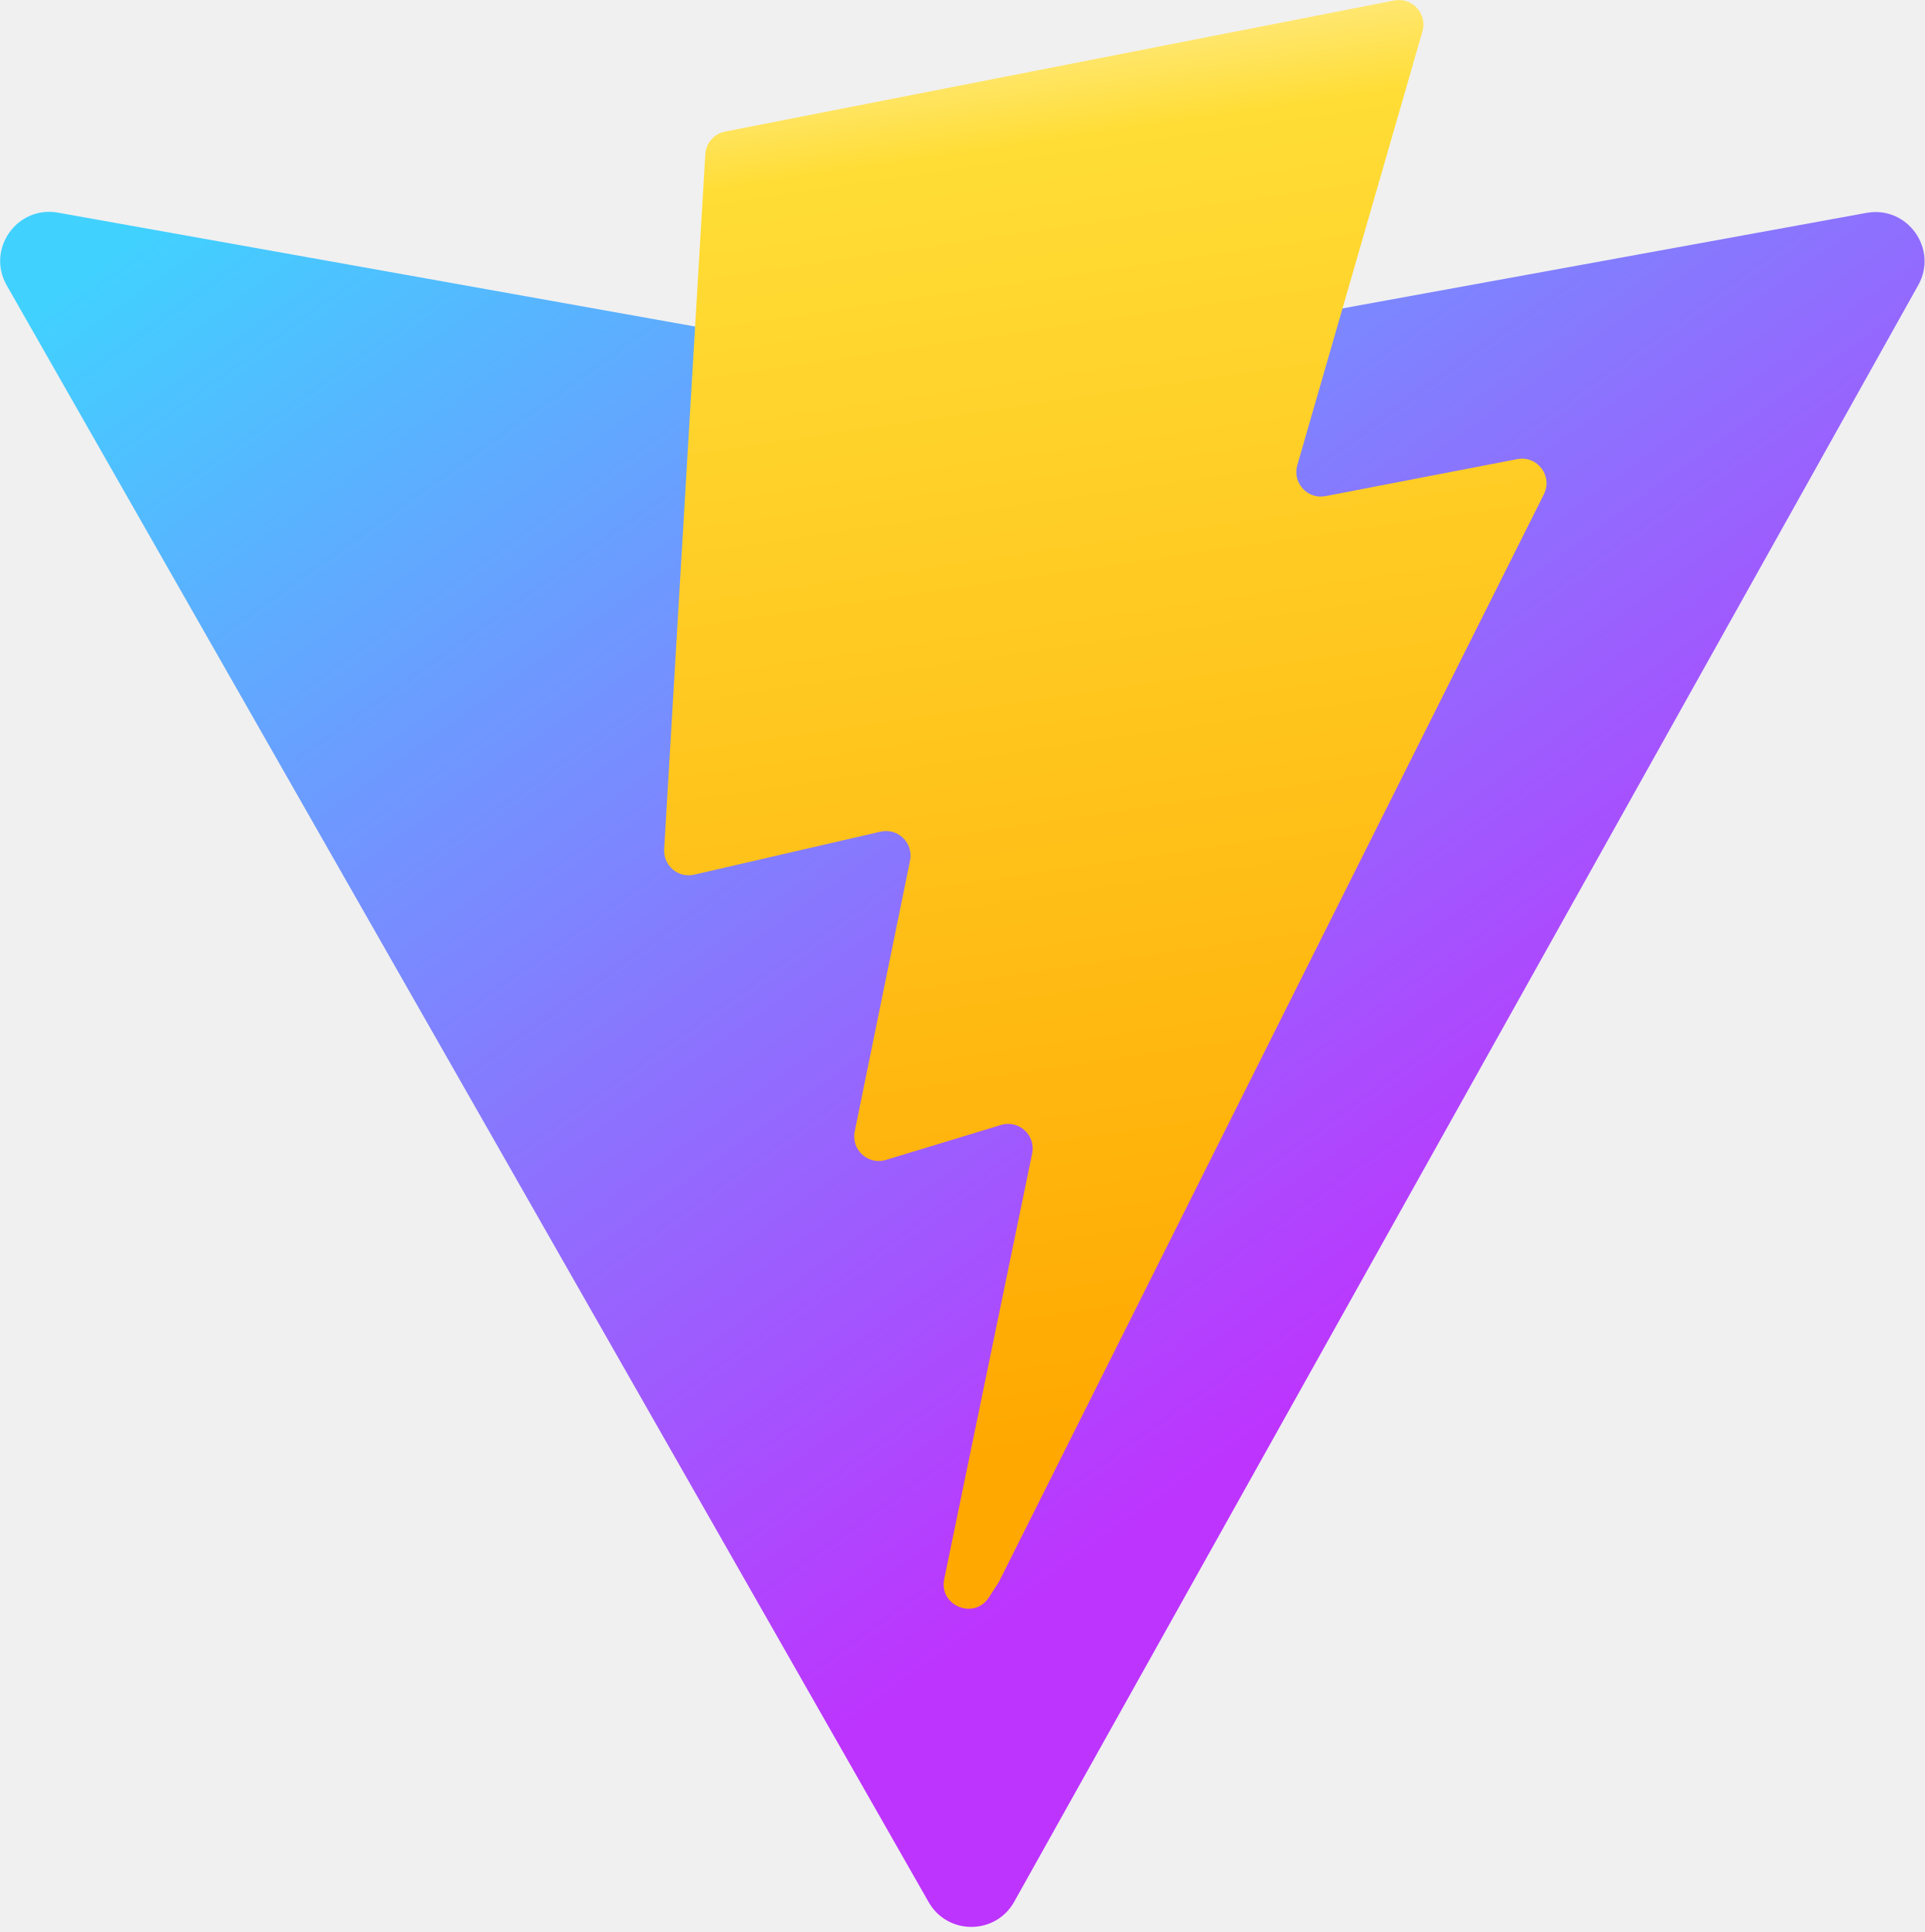
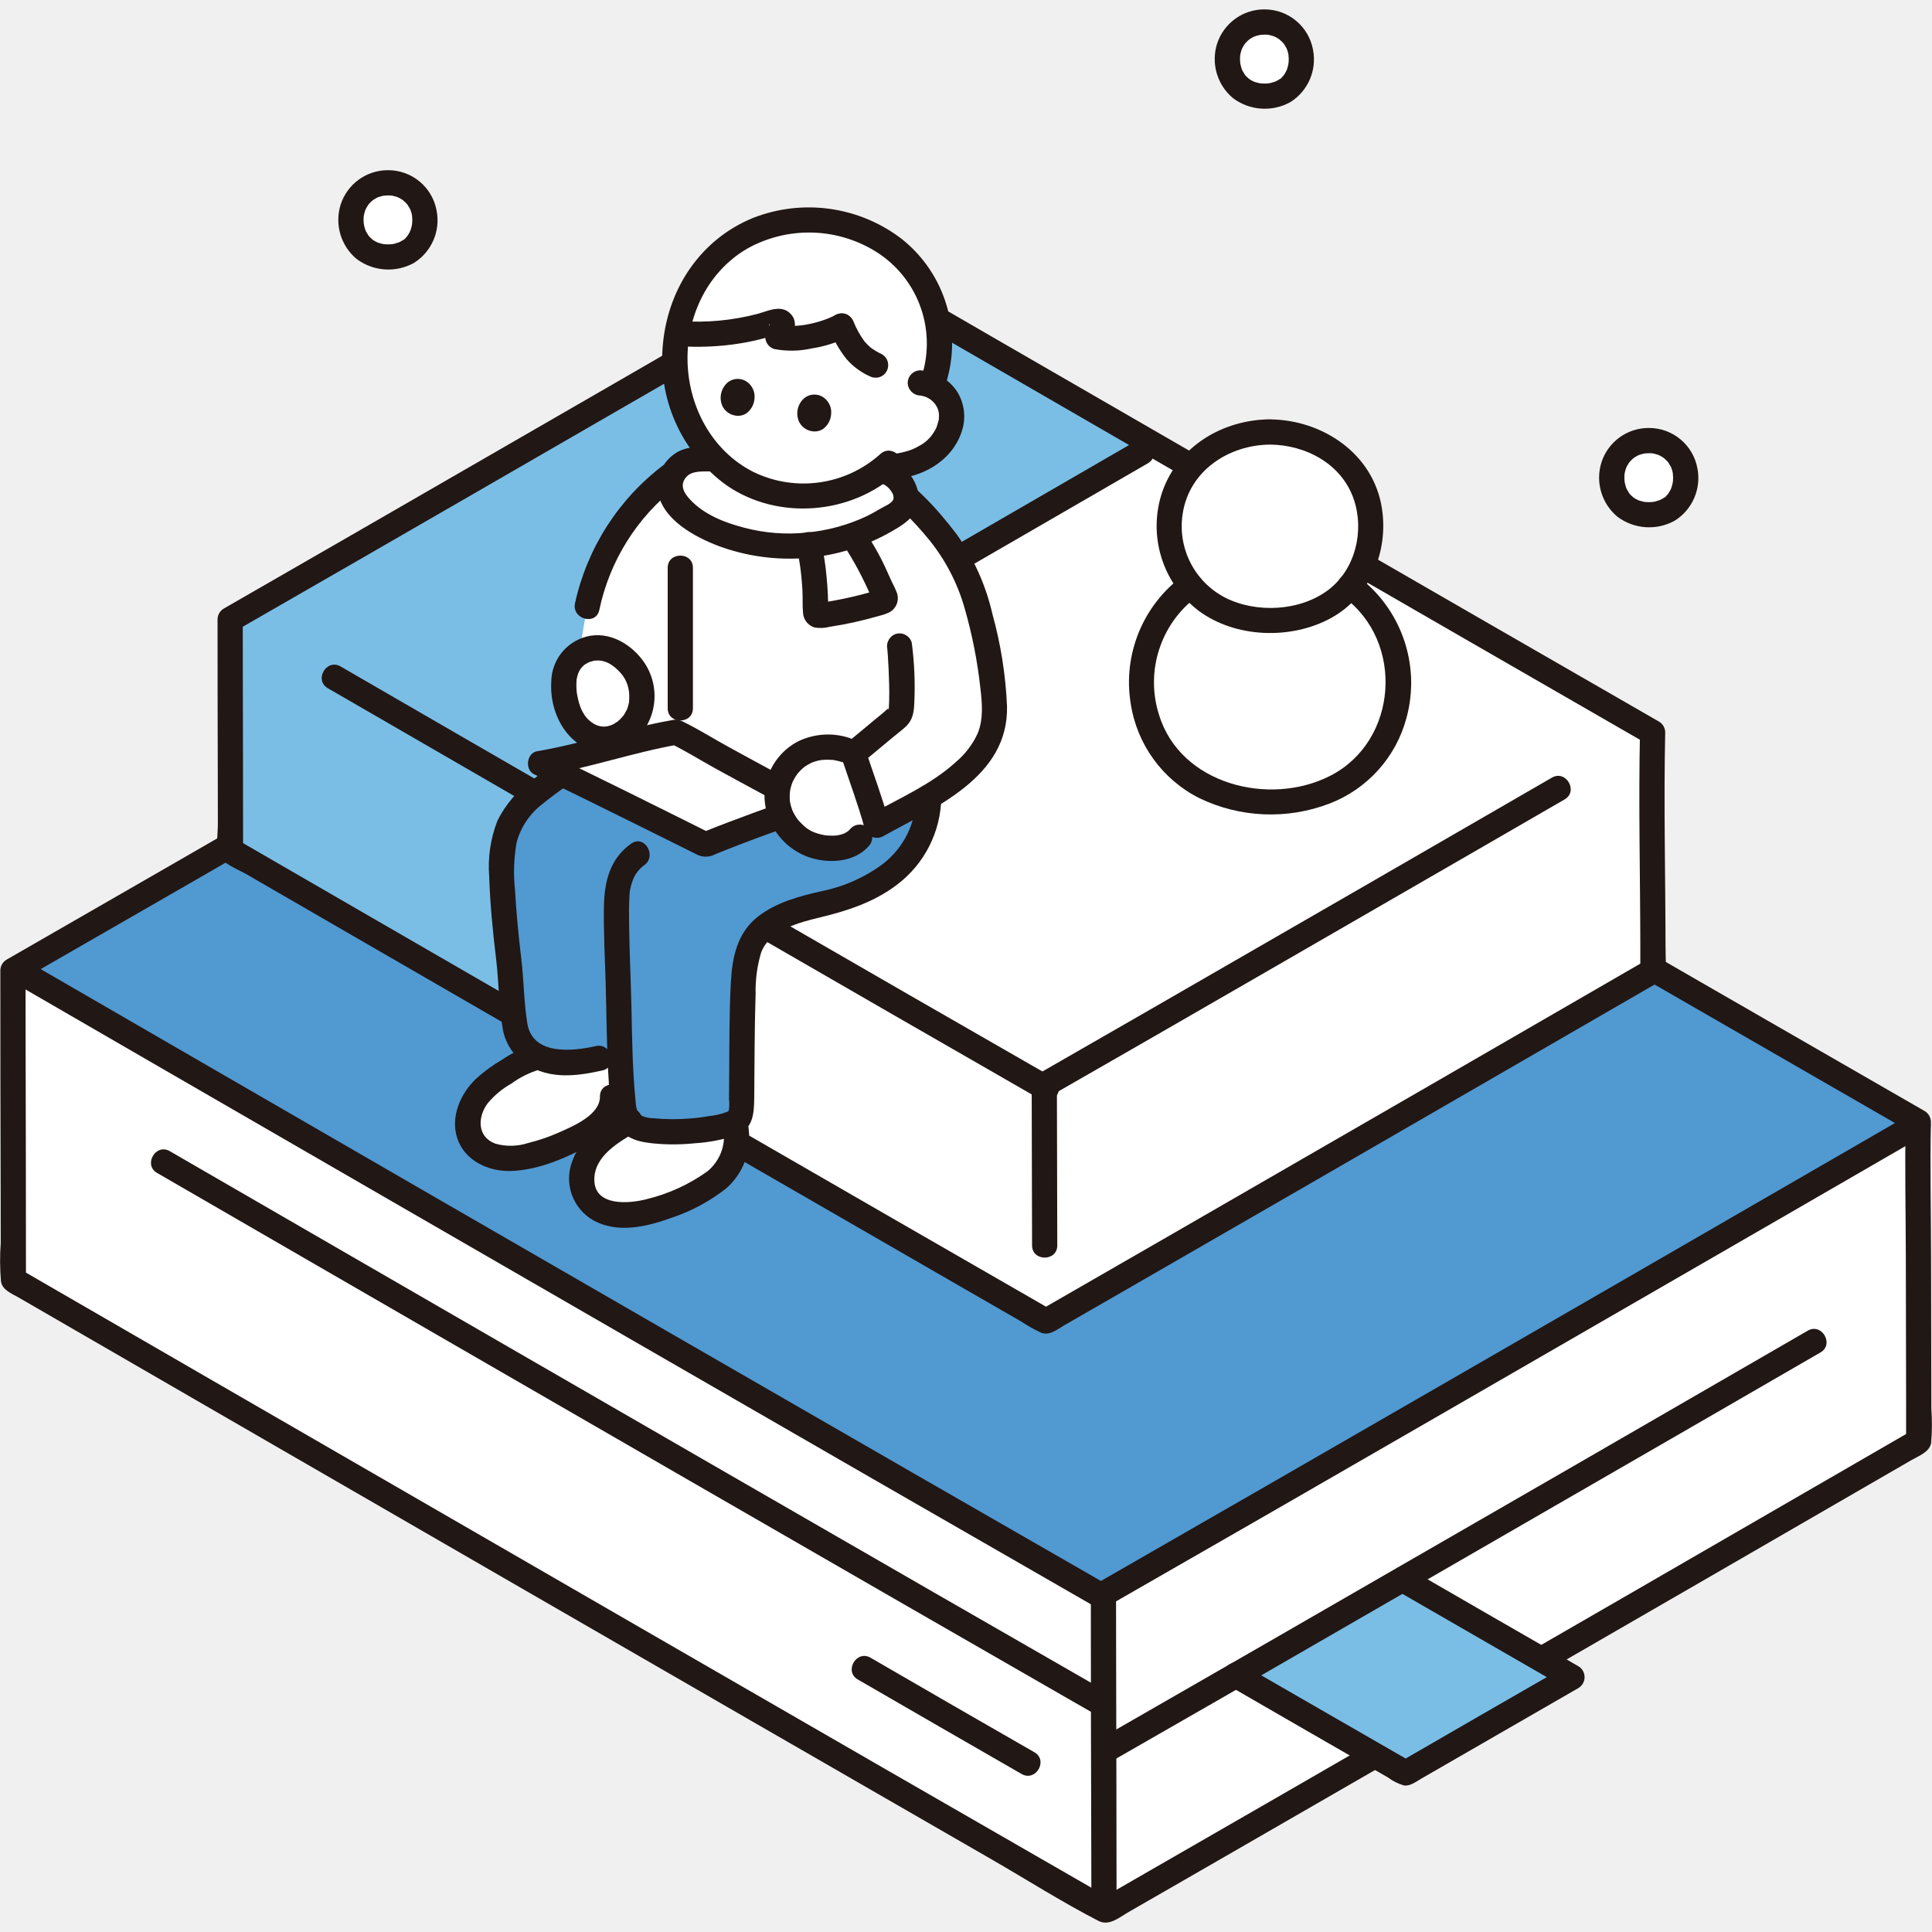
- <svg xmlns="http://www.w3.org/2000/svg" aria-hidden="true" role="img" class="iconify iconify--logos" width="31.88" height="32" preserveAspectRatio="xMidYMid meet" viewBox="0 0 256 257">
+ <svg xmlns="http://www.w3.org/2000/svg" width="800px" height="800px" viewBox="0 -1.49 306.525 306.525">
  <defs>
-     <linearGradient id="IconifyId1813088fe1fbc01fb466" x1="-.828%" x2="57.636%" y1="7.652%" y2="78.411%">
-       <stop offset="0%" stop-color="#41D1FF" />
-       <stop offset="100%" stop-color="#BD34FE" />
-     </linearGradient>
-     <linearGradient id="IconifyId1813088fe1fbc01fb467" x1="43.376%" x2="50.316%" y1="2.242%" y2="89.03%">
-       <stop offset="0%" stop-color="#FFEA83" />
-       <stop offset="8.333%" stop-color="#FFDD35" />
-       <stop offset="100%" stop-color="#FFA800" />
-     </linearGradient>
+     <style>.a{fill:#ffffff;}.b{fill:#5199d1;}.c{fill:#211715;}.d{fill:#7abee6;}</style>
  </defs>
-   <path fill="url(#IconifyId1813088fe1fbc01fb466)" d="M255.153 37.938L134.897 252.976c-2.483 4.44-8.862 4.466-11.382.048L.875 37.958c-2.746-4.814 1.371-10.646 6.827-9.67l120.385 21.517a6.537 6.537 0 0 0 2.322-.004l117.867-21.483c5.438-.991 9.574 4.796 6.877 9.62Z" />
-   <path fill="url(#IconifyId1813088fe1fbc01fb467)" d="M185.432.063L96.44 17.501a3.268 3.268 0 0 0-2.634 3.014l-5.474 92.456a3.268 3.268 0 0 0 3.997 3.378l24.777-5.718c2.318-.535 4.413 1.507 3.936 3.838l-7.361 36.047c-.495 2.426 1.782 4.5 4.151 3.78l15.304-4.649c2.372-.72 4.652 1.36 4.15 3.788l-11.698 56.621c-.732 3.542 3.979 5.473 5.943 2.437l1.313-2.028l72.516-144.72c1.215-2.423-.88-5.186-3.54-4.672l-25.505 4.922c-2.396.462-4.435-1.77-3.759-4.114l16.646-57.705c.677-2.35-1.37-4.583-3.769-4.113Z" />
+   <path class="a" d="M304.418,221.97c-.017-11.952-.077-36.41-.077-45.1,0,0,0-.121.006-.356-53.9-31.01-135.061-77.919-171.922-99.254C101.212,95.314,38.394,131.613,2.052,152.49c0,10.137.074,40.174.068,49.085,33.15,19.2,119.957,69.372,173.325,100.058,37.885-21.778,99.829-57.575,128.978-74.447v-.459C304.423,225.564,304.421,223.936,304.418,221.97Z" />
+   <path class="b" d="M131.706,77.672C100.37,95.8,38.567,131.512,2.445,152.264c27.372,15.853,126.347,73.071,172.227,99.385,33.5-19.2,106.859-61.579,129.669-74.783,0,0,0-.121.006-.356-53.9-31.01-135.061-77.919-171.922-99.254Z" />
+   <path class="c" d="M306.418,221.97q-.017-12.1-.046-24.2c-.014-7.08-.18-14.18-.025-21.259a2,2,0,0,0-.99-1.727q-35.7-20.539-71.365-41.138-35.376-20.42-70.736-40.866-14.913-8.622-29.822-17.25a2.022,2.022,0,0,0-2.019,0q-23.761,13.748-47.534,27.477-27.843,16.083-55.7,32.141-13.564,7.815-27.137,15.616a2.011,2.011,0,0,0-.99,1.727q0,17.325.052,34.651.008,4.278.013,8.555a38.656,38.656,0,0,0,.039,6.145c.23,1.362,1.723,1.905,2.8,2.531L5.7,205.957l6.032,3.491Q26.9,218.227,42.08,227q18.662,10.79,37.328,21.569,19.842,11.46,39.687,22.909,19.078,11.005,38.164,22c5.65,3.254,11.22,6.807,17.015,9.792,1.709.88,3.314-.559,4.778-1.4l4.2-2.414q4.42-2.543,8.84-5.088,19.689-11.339,39.363-22.7,19.755-11.4,39.5-22.815,16.167-9.344,32.33-18.7c1.141-.661,2.865-1.267,3.1-2.705a34.234,34.234,0,0,0,.031-5.482c0-2.574-4-2.579-4,0q0,2.607,0,5.216l.99-1.727q-22.851,13.227-45.715,26.433-27.7,16-55.409,31.978-13.923,8.025-27.854,16.036h2.019q-36.443-20.954-72.843-41.982Q67.646,237.164,31.7,216.375,17.411,208.115,3.13,199.848l.99,1.727c.008-13.314-.041-26.628-.06-39.942q-.007-4.572-.008-9.143l-.991,1.727q25.616-14.715,51.2-29.489Q81.6,108.951,108.934,93.151q12.252-7.083,24.5-14.169h-2.019q29.592,17.129,59.2,34.231,37.073,21.42,74.163,42.811,19.275,11.115,38.561,22.213l-.991-1.727c-.155,7.079.011,14.179.025,21.259q.024,12.1.046,24.2C302.422,224.543,306.422,224.548,306.418,221.97Z" />
+   <path class="c" d="M173.07,251.515q0,20.736.072,41.472.007,4.194.01,8.389c0,2.574,4,2.578,4,0,0-13.5-.05-27-.072-40.5q-.008-4.683-.01-9.366c0-2.574-4-2.578-4,0Z" />
+   <path class="c" d="M3.431,155.137q12.11,7.017,24.226,14.023,17.038,9.855,34.083,19.7,19.348,11.18,38.7,22.349,19.039,10.988,38.085,21.96,16.109,9.279,32.23,18.536l3.306,1.9c2.236,1.283,4.254-2.172,2.018-3.454q-15.582-8.934-31.146-17.9-18.829-10.842-37.647-21.7-19.458-11.228-38.91-22.465Q50.91,177.986,33.444,167.886,20.582,160.446,7.723,153L5.45,151.683c-2.232-1.293-4.248,2.163-2.019,3.454Z" />
+   <path class="c" d="M175.093,266.638q-13.441-7.707-26.865-15.444-16.377-9.43-32.745-18.877Q98.6,222.576,81.724,212.826q-15.236-8.8-30.468-17.609Q40.09,188.76,28.925,182.3q-.992-.576-1.985-1.15c-2.232-1.293-4.248,2.162-2.019,3.454q10.509,6.087,21.023,12.165,14.86,8.6,29.723,17.181,16.79,9.7,33.584,19.393,16.566,9.559,33.138,19.108,13.9,8.01,27.822,16l2.863,1.642c2.237,1.282,4.254-2.173,2.019-3.454Z" />
+   <path class="c" d="M164.115,276.518q-13.019-7.465-26-15c-2.232-1.292-4.248,2.163-2.019,3.454q12.987,7.522,26,15c2.237,1.283,4.254-2.172,2.019-3.454Z" />
+   <path class="d" d="M249.423,264.6c-4.618,2.652-19.594,11.3-26.406,15.225-6.573-3.775-18.231-10.493-26.936-15.517,8.226-4.732,17.274-9.942,26.426-15.225C231.441,254.238,243.172,261.009,249.423,264.6Z" />
+   <path class="c" d="M196.081,266.305h.01l-1.009-.273q12.546,7.256,25.113,14.476a8.03,8.03,0,0,0,2.556,1.278c1,.135,1.928-.612,2.756-1.09l4.73-2.726,10.752-6.2q4.72-2.724,9.443-5.442a2.019,2.019,0,0,0,0-3.454q-13.471-7.734-26.915-15.517c-2.234-1.29-4.25,2.166-2.019,3.454q13.452,7.767,26.915,15.517V262.87q-13.215,7.59-26.4,15.225h2.018q-6.6-3.792-13.2-7.6-3.7-2.13-7.4-4.264l-3.672-2.121c-1.027-.593-2.463-1.809-3.677-1.809-2.574,0-2.578,4,0,4Z" />
+   <path class="c" d="M286.81,209.632q-18.458,10.689-36.931,21.348-24.841,14.343-49.7,28.659-12.856,7.4-25.721,14.785c-2.234,1.279-.221,4.736,2.019,3.454q23.758-13.6,47.456-27.312,23.481-13.537,46.948-27.1,8.974-5.187,17.947-10.381c2.227-1.29.215-4.748-2.019-3.454Z" />
+   <path class="c" d="M175.9,253.25q26.069-14.942,52.086-29.973,28.068-16.185,56.119-32.4,10.623-6.139,21.243-12.285c2.227-1.289.215-4.747-2.019-3.454q-22.163,12.829-44.342,25.629-29.14,16.827-58.3,33.622-13.4,7.713-26.807,15.406c-2.233,1.28-.221,4.737,2.019,3.454Z" />
+   <path class="a" d="M262.249,148.658c-.013-8.922-.058-27.182-.058-33.672,0,0,0-.091.005-.266-40.238-23.15-100.831-58.17-128.349-74.1-23.3,13.482-70.2,40.58-97.331,56.166,0,7.568.056,29.992.051,36.644,24.749,14.33,89.555,51.791,129.4,74.7,28.284-16.258,74.528-42.983,96.289-55.578v-.343C262.252,151.341,262.251,150.126,262.249,148.658Z" />
+   <path class="d" d="M132.1,41.632C108.27,55.418,62.986,81.582,36.516,96.788c0,7.568.056,29.992.051,36.644,10.763,6.232,29.1,16.839,49.67,28.722-.015-9.132-.054-29.307-.058-36.983,41.833-24.166,77.077-44.545,96.955-56.052-19.693-11.377-37.516-21.684-49.287-28.5Z" />
+   <path class="c" d="M264.249,148.658c-.017-11.3-.3-22.637-.053-33.938a2,2,0,0,0-.991-1.727q-26.644-15.33-53.265-30.7-26.406-15.242-52.8-30.5Q146,45.342,134.856,38.9a2.022,2.022,0,0,0-2.019,0Q115.073,49.173,97.3,59.438,76.566,71.414,55.822,83.37,45.667,89.221,35.507,95.061a2.012,2.012,0,0,0-.991,1.727q0,13.088.04,26.174.006,3.168.009,6.336c0,1.423-.307,3.282.074,4.666.407,1.478,3.19,2.51,4.45,3.24l4.6,2.664q25.283,14.63,50.579,29.237,29.014,16.757,58.045,33.482l6.622,3.812,3.049,1.754a24.646,24.646,0,0,0,3.205,1.806c1.32.511,2.554-.546,3.655-1.179l3.327-1.914q3.364-1.935,6.727-3.872,14.649-8.436,29.29-16.889,26.814-15.475,53.612-30.982c1.092-.632,2.346-1.125,2.448-2.57.091-1.285,0-2.608,0-3.9,0-2.573-4-2.578-4,0q0,1.947,0,3.9l.991-1.727q-17.022,9.852-34.054,19.689-20.719,11.972-41.45,23.923-10.391,5.988-20.785,11.967h2.019q-27.173-15.626-54.314-31.3Q85.84,159.623,59.035,144.12q-10.731-6.2-21.458-12.415l.99,1.727c.006-9.911-.03-19.822-.045-29.734q0-3.454-.006-6.91l-.99,1.727q19.149-11,38.273-22.046,20.362-11.748,40.713-23.513,9.174-5.3,18.344-10.607h-2.019Q154.923,55.132,177.021,67.9q27.671,15.988,55.355,31.954,14.4,8.3,28.81,16.6l-.99-1.727c-.248,11.3.036,22.635.053,33.938C260.253,151.232,264.253,151.237,264.249,148.658Z" />
+   <path class="c" d="M163.684,170.715c0,8.464.06,16.927.061,25.391,0,2.573,4,2.578,4,0,0-8.464-.06-16.927-.061-25.391,0-2.573-4-2.578-4,0Z" />
+   <path class="c" d="M167.078,169.479q-22.767-13.054-45.486-26.189-24.511-14.142-49.009-28.309-9.279-5.365-18.555-10.737c-2.231-1.292-4.248,2.163-2.019,3.454q19.355,11.211,38.723,22.394,25.449,14.7,50.913,29.378,11.7,6.741,23.414,13.463c2.237,1.283,4.254-2.172,2.019-3.454Z" />
+   <path class="c" d="M166.56,172.448q16.453-9.429,32.875-18.917,17.652-10.18,35.295-20.377,6.756-3.9,13.509-7.813c2.228-1.289.216-4.747-2.018-3.454q-13.989,8.1-27.988,16.177-18.321,10.579-36.655,21.14-8.516,4.9-17.037,9.79c-2.233,1.28-.22,4.738,2.019,3.454Z" />
+   <path class="c" d="M87.3,126.831q21.956-12.682,43.907-25.371,17.827-10.3,35.652-20.615,7.624-4.41,15.247-8.823c2.227-1.289.216-4.747-2.019-3.454Q165.348,77.1,150.6,85.629q-19.836,11.47-39.675,22.934-12.82,7.408-25.64,14.814c-2.229,1.288-.217,4.745,2.018,3.454Z" />
+   <path class="c" d="M84.174,125.153c.013,11.343.061,22.686.062,34.029,0,2.574,4,2.578,4,0,0-11.343-.049-22.686-.062-34.029,0-2.573-4-2.578-4,0Z" />
+   <path class="b" d="M147.3,125.829a15.793,15.793,0,0,1-1.6,6.165c-1.986,3.9-5.818,6.569-9.853,8.269s-4.613,1.258-8.788,2.575c-3.255,1.028-6.663,2.507-8.058,5.8a19.236,19.236,0,0,0-1.031,5.231c-.3,6.748-.246,13.766-.33,20.711a2.279,2.279,0,0,1-1.57,2.19,32.153,32.153,0,0,1-14.655.781,2.925,2.925,0,0,1-1.3-.873,3.959,3.959,0,0,1-1.1-1.831c-.376-3.152-.557-6.188-.664-9.228-3.493.776-7.485,2.116-11.2,1.209-2.583-.63-5-2.6-5.4-5.229l-.328-2.171c-.577-10.62-1.153-9.283-1.73-19.9-.194-3.573-.35-7.341,1.282-10.526a17.826,17.826,0,0,1,5.664-5.909,69.03,69.03,0,0,1,14.464-8.107S140.619,124.465,147.3,125.829Z" />
+   <path class="a" d="M139.221,129.388c2.3-1.288,5.263-2.738,8.123-4.452,4.746-2.84,9.258-6.429,10.191-11.246a20.126,20.126,0,0,0-.03-6.288c-.913-7.372-2.657-16.782-7.251-22.847-2.8-3.711-7.22-8.5-11.53-10.708,0,0-7.477-3.62-14.741-4.094-11.662-.76-17.63,4.211-17.63,4.211a35.256,35.256,0,0,0-13.2,20.8l-2.036,11.716-.735,4.228Z" />
+   <path class="a" d="M92.472,187.1a7.359,7.359,0,0,1,1.429-6.02,18.158,18.158,0,0,1,5.436-4.375c2.1,1.644,10.632,1.962,16.738.07a2.155,2.155,0,0,0,.583-.281c.075.712.123,1.153.123,1.153.635,5.8-2.878,8.132-5.108,9.459a33.619,33.619,0,0,1-8.5,3.578,13.9,13.9,0,0,1-5.547.544A6.453,6.453,0,0,1,93,188.377,4.975,4.975,0,0,1,92.472,187.1Z" />
+   <path class="a" d="M74.609,174.532a8.013,8.013,0,0,1,1.143-2.133,19.283,19.283,0,0,1,5.892-4.614,9.908,9.908,0,0,1,3.808-1.581,8.118,8.118,0,0,0,1.708.628c3.715.907,7.706-.432,11.2-1.208.075,2.19.191,4.379.39,6.61l-1.569.259c.117,2.5-2.1,4.451-4.251,5.73a32.523,32.523,0,0,1-8.219,3.459,13.348,13.348,0,0,1-5.363.52,6.2,6.2,0,0,1-4.469-2.752A5.834,5.834,0,0,1,74.609,174.532Z" />
+   <path class="c" d="M114.781,177.646a7.173,7.173,0,0,1-2.6,6.744,27.806,27.806,0,0,1-9.546,4.365c-2.774.734-8.287,1.217-8.341-3.036-.048-3.8,3.874-6,6.706-7.677,2.215-1.308.2-4.768-2.019-3.454-3.347,1.979-6.708,4.195-8.125,8a7.646,7.646,0,0,0,3.415,9.613c3.843,2.013,8.374.934,12.235-.467a28.608,28.608,0,0,0,8.717-4.684,10.7,10.7,0,0,0,3.557-9.4,2.054,2.054,0,0,0-2-2,2.014,2.014,0,0,0-2,2Z" />
+   <path class="c" d="M84.654,164.313a16.007,16.007,0,0,0-4.947,2.3,23.828,23.828,0,0,0-4.18,3.047c-2.462,2.346-4.081,6.009-2.991,9.4,1.152,3.586,4.914,5.327,8.474,5.234,3.839-.1,7.774-1.632,11.153-3.361,3.325-1.7,7.049-4.282,7.021-8.44-.017-2.573-4.017-2.578-4,0,.02,2.939-4.316,4.71-6.5,5.691a29.355,29.355,0,0,1-4.9,1.674,8.873,8.873,0,0,1-5.219.092c-2.89-1.085-2.818-4.228-1.172-6.419a13.333,13.333,0,0,1,3.723-3.089,14.635,14.635,0,0,1,4.607-2.272c2.521-.513,1.454-4.37-1.063-3.857Z" />
+   <path class="c" d="M100.579,113.06a70.434,70.434,0,0,0-15.936,9.055A17.465,17.465,0,0,0,78.9,128.77a20.213,20.213,0,0,0-1.288,8.816c.145,4.315.56,8.6,1.078,12.882.468,3.871.445,7.814,1.14,11.65a8.57,8.57,0,0,0,5.238,6.095c3.36,1.444,7.061.907,10.516.126,2.51-.568,1.448-4.425-1.063-3.857-3.733.844-10.033,1.5-10.863-3.615-.547-3.376-.543-6.857-.955-10.287-.432-3.6-.786-7.185-.987-10.805a26.637,26.637,0,0,1,.258-7.65A11.423,11.423,0,0,1,86.1,126.04a59.884,59.884,0,0,1,15.547-9.123,2.067,2.067,0,0,0,1.4-2.461,2.012,2.012,0,0,0-2.46-1.4Z" />
+   <path class="c" d="M100.164,132.346c-3.427,2.382-4.287,6.117-4.349,10.043-.063,3.982.149,7.963.273,11.942.163,5.219.14,10.447.49,15.659.162,2.415-.015,5.366,1.518,7.367,1.471,1.92,3.274,2.323,5.555,2.563a32.691,32.691,0,0,0,6.583-.023,25.468,25.468,0,0,0,6.682-1.313c2.61-1.017,2.724-3.519,2.748-5.939.026-2.75.036-5.5.063-8.248.026-2.719.067-5.439.157-8.157a21.132,21.132,0,0,1,.869-6.581c1.335-3.616,6.074-4.806,9.41-5.611,4.326-1.044,8.49-2.4,12.092-5.128a17.661,17.661,0,0,0,7.089-13.984c.1-2.575-3.9-2.57-4,0a13.521,13.521,0,0,1-5.209,10.6,24.277,24.277,0,0,1-9.661,4.338c-3.565.792-7.351,1.8-10.27,4.1-3.241,2.55-4.041,6.447-4.248,10.373-.263,4.957-.232,9.935-.266,14.9q-.012,1.821-.029,3.641a6.473,6.473,0,0,1-.019,1.7c-.113.321-.066.2-.277.316a10.29,10.29,0,0,1-2.864.679,29.023,29.023,0,0,1-3.068.386,32,32,0,0,1-5.782-.046,4.833,4.833,0,0,1-1.833-.38c-.931-.554-.906-1.627-1-2.559-.458-4.709-.531-9.44-.625-14.167-.09-4.491-.319-8.977-.379-13.469-.022-1.69-.05-3.4.08-5.083.011-.139.022-.279.036-.419.041-.4-.026.122.011-.066a9.215,9.215,0,0,1,.433-1.563,5.218,5.218,0,0,1,1.805-2.415c2.1-1.459.1-4.928-2.019-3.453Z" />
+   <path class="c" d="M105.344,72.237A37.579,37.579,0,0,0,91.227,94.228c-.535,2.511,3.32,3.584,3.857,1.063a33.434,33.434,0,0,1,12.279-19.6,2.065,2.065,0,0,0,.717-2.736,2.013,2.013,0,0,0-2.736-.718Z" />
+   <path class="a" d="M93.073,114.983c-2.224-1.387-3.149-3.73-3.512-6.217-.407-2.788.07-6.337,4.127-7.351a5.776,5.776,0,0,1,4.225.789,7.917,7.917,0,0,1,3.891,7.682c-.274,3.305-3.391,6.336-6.673,5.857A5.3,5.3,0,0,1,93.073,114.983Z" />
+   <path class="c" d="M94.082,113.256a4.789,4.789,0,0,1-1.2-1.091c.179.224-.08-.121-.118-.177q-.142-.215-.27-.438c-.068-.12-.133-.241-.195-.364,0,0-.247-.563-.135-.281a10.884,10.884,0,0,1-.527-1.825c-.036-.175-.068-.35-.1-.527-.023-.136-.076-.619-.018-.083-.027-.253-.053-.5-.066-.759a11.088,11.088,0,0,1,.031-1.4c.028-.375,0,0-.01.067.026-.127.046-.256.075-.383.062-.281.152-.548.241-.821-.145.45.086-.167.161-.3s.481-.637.185-.309a7.33,7.33,0,0,1,.518-.525c.232-.209-.39.224.072-.053.155-.092.3-.193.464-.279.111-.059.224-.117.339-.167-.287.125.028,0,.076-.018a8.126,8.126,0,0,1,.907-.24c-.447.076.185.012.35.015s.33.012.494.03c.141.014.135.014-.017,0,.106.018.211.041.314.067a4.093,4.093,0,0,1,1.6.774c.023.016.3.226.1.065.108.083.212.172.315.262a8.939,8.939,0,0,1,.78.765,5.348,5.348,0,0,1,1.266,2.531c-.007-.033.112.588.068.309s.034.362.031.326a8.924,8.924,0,0,1,.019.925c0,.178-.014.355-.029.532.007-.087.073-.34-.01.072a8.048,8.048,0,0,1-.268.979c-.2.6.086-.15-.078.179-.09.184-.187.363-.292.539a2.539,2.539,0,0,1-.474.661,6.713,6.713,0,0,1-.729.7c.216-.177-.041.027-.077.05-.168.108-.334.218-.51.314a3.428,3.428,0,0,1-1.436.41,3.112,3.112,0,0,1-1.848-.536,2,2,0,0,0-2.019,3.454c3.7,2.2,8,.706,10.326-2.693a9.511,9.511,0,0,0-.039-10.192c-1.981-3.046-5.7-5.311-9.4-4.283a7.481,7.481,0,0,0-5.485,7.081c-.247,3.835,1.314,7.961,4.6,10.087a2,2,0,1,0,2.019-3.454Z" />
+   <path class="c" d="M105.936,88.593v22.294c0,2.573,4,2.578,4,0V88.593c0-2.573-4-2.578-4,0Z" />
+   <path class="a" d="M107.241,114.679c-6.151,1.042-12.429,3.442-21.5,4.947,5.591,2.695,16.106,7.872,26.161,12.9,8.737-3.557,11.224-4.177,16.692-6.274C119.446,121.533,107.259,114.676,107.241,114.679Z" />
+   <path class="c" d="M106.71,112.75c-7.252,1.256-14.23,3.722-21.5,4.948-1.664.28-1.971,2.935-.477,3.655,5.911,2.852,11.8,5.759,17.674,8.675q2.647,1.314,5.291,2.632c.924.461,1.843.932,2.771,1.383a3.157,3.157,0,0,0,3.079-.036q4.138-1.668,8.332-3.189c2.418-.87,4.845-1.716,7.246-2.634,1.479-.566,2.138-2.8.478-3.656-4.738-2.449-9.427-4.992-14.1-7.56-2.408-1.324-4.776-2.823-7.252-4.016-2.309-1.113-4.34,2.335-2.019,3.454,2.476,1.193,4.844,2.692,7.253,4.016,4.673,2.568,9.362,5.111,14.1,7.56l.478-3.655c-5.555,2.124-11.178,4.033-16.691,6.274l1.541.2c-8.7-4.35-17.4-8.678-26.161-12.9l-.478,3.656c7.27-1.226,14.247-3.691,21.5-4.948a2.016,2.016,0,0,0,1.4-2.46A2.046,2.046,0,0,0,106.71,112.75Z" />
+   <path class="a" d="M123.346,123.941c.59-4.779,5.592-8.765,12.015-6,.97,2.982,2.655,7.49,3.691,11.258-1.412,1.142-2.633,2.134-2.633,2.134-2.066,2.494-6.63,2.045-9.112.535A8.248,8.248,0,0,1,123.346,123.941Z" />
+   <path class="c" d="M134.669,115.558a10.875,10.875,0,0,0-8.109.606,9.931,9.931,0,0,0-4.665,5.356c-1.98,5.2,1.152,11.056,6.246,12.922,3.117,1.141,7.38.975,9.692-1.7a2.049,2.049,0,0,0,0-2.828,2.018,2.018,0,0,0-2.828,0c-.1.111-.2.212-.3.321-.066.074-.369.316-.058.08a5.244,5.244,0,0,1-.665.405c-.1.053-.449.166-.085.043-.113.038-.223.078-.337.112a6.626,6.626,0,0,1-.88.2c.4-.064,0,0-.107,0-.155.006-.309.018-.464.021-.281,0-.56-.014-.84-.026-.1,0-.51-.051-.12,0-.123-.017-.246-.038-.368-.061a9.5,9.5,0,0,1-.984-.233c-.257-.075-.509-.164-.76-.257.386.143-.264-.127-.372-.185a6.581,6.581,0,0,1-.663-.416c-.487-.338.161.14-.106-.082-.138-.114-.274-.23-.406-.35q-.288-.263-.555-.546c-.076-.082-.151-.165-.225-.25,0,0-.343-.419-.156-.179s-.129-.184-.131-.187c-.06-.087-.119-.175-.175-.264a7.953,7.953,0,0,1-.419-.741c-.056-.113-.109-.227-.161-.342.027.061.144.4.032.063-.076-.233-.16-.461-.224-.7-.05-.187-.09-.375-.129-.564-.007-.036-.075-.5-.031-.157s-.01-.163-.014-.228a10.554,10.554,0,0,1,.027-1.331c-.026.449-.011.068.033-.155a8.044,8.044,0,0,1,.2-.8c.055-.176.124-.346.182-.521.14-.425-.164.268-.012.033.06-.094.1-.211.151-.311q.142-.276.306-.541c.071-.115.549-.764.2-.332a8.389,8.389,0,0,1,.849-.919c.076-.069.556-.463.334-.294-.261.2.115-.077.139-.093.119-.077.236-.157.358-.231.2-.123.414-.238.628-.342.025-.012.46-.2.158-.077-.285.118.182-.063.24-.082a7.626,7.626,0,0,1,.788-.226c.176-.041.871-.13.375-.084a12.728,12.728,0,0,1,1.779-.018c.086,0,.392.047-.023-.011.174.024.347.055.519.089.359.071.712.165,1.063.27a2,2,0,1,0,1.063-3.857Z" />
+   <path class="c" d="M140.793,101.53c-.076-.534-.03-.233,0,.079.022.262.043.523.062.785.053.749.093,1.5.128,2.249.075,1.641.13,3.288.091,4.932-.007.321-.017.643-.039.964-.012.187-.024.9-.022.364,0,.529-.181,0,.074-.043-.281.052-.819.627-1.112.863-2.011,1.624-3.965,3.316-5.98,4.934a1.945,1.945,0,0,0-.514,1.946c1.249,3.789,2.662,7.524,3.716,11.376a2.023,2.023,0,0,0,2.938,1.195c8.293-4.639,19.882-9.366,19.636-20.62a65.372,65.372,0,0,0-2.318-14.635,35.353,35.353,0,0,0-5.68-12.653c-3.28-4.3-7.191-8.592-12.034-11.146-2.276-1.2-4.3,2.251-2.019,3.454,3.864,2.038,7.016,5.321,9.762,8.665a30.465,30.465,0,0,1,5.578,10.824,74.983,74.983,0,0,1,2.479,12.581c.286,2.381.512,4.948-.422,7.222a13.139,13.139,0,0,1-3.494,4.572c-3.931,3.564-8.923,5.718-13.507,8.282l2.938,1.2c-1.054-3.852-2.467-7.588-3.716-11.377l-.515,1.946c2.155-1.73,4.238-3.549,6.4-5.27,1.5-1.191,1.765-2.354,1.838-4.189a53.6,53.6,0,0,0-.406-9.56,2.013,2.013,0,0,0-2.46-1.4,2.054,2.054,0,0,0-1.4,2.461Z" />
+   <path class="a" d="M140.522,92.806a.873.873,0,0,1,.156.57c-.079.326-.457.457-.783.522a65.819,65.819,0,0,1-9.725,2.272.8.8,0,0,1-.625-.156.762.762,0,0,1-.157-.509c-.247-3.011-.705-8.157-1.06-10.54a28.924,28.924,0,0,1-17.875-3.784c-1.57-1-3.692-3.017-4.1-4.833a4.3,4.3,0,0,1,1.934-4.292c1.31-.929,6.269-.776,5.164-.668a19.529,19.529,0,0,0,4.509,3.427,20.363,20.363,0,0,0,21.76-1.679l.983.3a5.059,5.059,0,0,1,3.084,3.959,2.678,2.678,0,0,1-1.125,2.277,28.884,28.884,0,0,1-7.428,3.818,47.337,47.337,0,0,1,5.261,9.266Z" />
+   <path class="a" d="M107.092,54.433a23.034,23.034,0,0,0,5.485,16.041A19.877,19.877,0,0,0,140.5,72.5a11.488,11.488,0,0,0,7.635-2.39,7.284,7.284,0,0,0,2.771-6.5,5.294,5.294,0,0,0-3.085-3.9,18.98,18.98,0,0,0-6.568-22.174c-8.9-6.321-21.474-5.451-28.785,2.866A22.461,22.461,0,0,0,107.092,54.433Z" />
+   <path class="a" d="M109.989,43.9a22.736,22.736,0,0,0-2.6,7.5,38.071,38.071,0,0,0,15.638-1.885,1.083,1.083,0,0,1,.861.074c.631.355-.131,1.733-.487,2.363,2.24.631,7.725-.4,10.149-1.732,1.348,3.276,2.723,4.983,5.365,6.22l7.092,2.825a5.059,5.059,0,0,1,1.813.445,18.994,18.994,0,0,0-6.574-22.177c-8.9-6.321-21.474-5.451-28.785,2.866A20.56,20.56,0,0,0,109.989,43.9Z" />
+   <path class="c" d="M150.058,59.4a21.143,21.143,0,0,0-7.006-22.991A24.253,24.253,0,0,0,119.438,33.1c-8.2,3.365-13.342,11.021-14.234,19.728a24.63,24.63,0,0,0,10.012,22.638c8.186,5.717,20.023,4.711,27.263-2.074,1.883-1.764-.95-4.588-2.828-2.828a18.21,18.21,0,0,1-20.042,2.862c-6.732-3.362-10.491-10.586-10.532-17.961-.039-7.089,3.334-13.988,9.583-17.57a20.1,20.1,0,0,1,19.62.129A17.181,17.181,0,0,1,146.2,58.332c-.792,2.456,3.069,3.507,3.857,1.064Z" />
+   <path class="c" d="M146.01,61.269c.471.033-.219-.087.2.022.178.047.358.084.534.141.1.033.51.228.207.073.165.084.329.17.486.267.072.045.464.329.2.117a5.192,5.192,0,0,1,.412.373,4.848,4.848,0,0,1,.372.413c-.234-.3.072.134.113.2a4.82,4.82,0,0,1,.261.492c-.16-.356.034.139.057.22a4.123,4.123,0,0,1,.123.55c-.057-.4-.006.159,0,.242,0,.2-.009.39-.02.585-.024.447.068-.153-.042.247-.089.326-.263.956-.321,1.091a6.862,6.862,0,0,1-1.064,1.637,5.874,5.874,0,0,1-1.734,1.338,7.976,7.976,0,0,1-2.148.885,11.789,11.789,0,0,1-1.275.283q-.213.033,0,0c-.106.012-.212.023-.318.031-.245.021-.489.032-.735.038a2,2,0,0,0,0,4c4.771-.117,9.592-2.7,11.213-7.38a7.458,7.458,0,0,0-.689-6.514,7.567,7.567,0,0,0-5.827-3.355,2.01,2.01,0,0,0-2,2,2.049,2.049,0,0,0,2,2Z" />
+   <path class="c" d="M119.708,61.708a3.162,3.162,0,0,1-1.29,2.382,2.459,2.459,0,0,1-1.811.343,2.76,2.76,0,0,1-1.993-1.5,3.228,3.228,0,0,1,.8-3.714,2.555,2.555,0,0,1,3.474.191A2.845,2.845,0,0,1,119.708,61.708Z" />
+   <path class="c" d="M131.867,64.192a3.172,3.172,0,0,1-1.29,2.382,2.464,2.464,0,0,1-1.812.342,2.756,2.756,0,0,1-1.992-1.5,3.228,3.228,0,0,1,.8-3.714,2.554,2.554,0,0,1,3.473.191A2.85,2.85,0,0,1,131.867,64.192Z" />
+   <path class="c" d="M131.625,50.755a17.412,17.412,0,0,0,2.686,4.728,10.639,10.639,0,0,0,3.6,2.687,2.151,2.151,0,0,0,1.541.2,2,2,0,0,0,.478-3.655,10.46,10.46,0,0,1-1.915-1.148l.4.313a8.786,8.786,0,0,1-1.543-1.558l.312.4A15.01,15.01,0,0,1,135.4,49.5l.2.478c-.04-.095-.08-.19-.119-.285a2.2,2.2,0,0,0-.919-1.2,2,2,0,0,0-2.737.717,1.929,1.929,0,0,0-.2,1.541Z" />
+   <path class="c" d="M132.544,48.5c-2.283,1.2-6.187,2.135-8.608,1.53l1.195,2.938c.77-1.376,1.61-3.289.324-4.65-1.486-1.573-3.6-.465-5.3,0a37.782,37.782,0,0,1-12.112,1.136c-2.572-.142-2.564,3.858,0,4a43.455,43.455,0,0,0,8.119-.279c1.268-.168,2.527-.384,3.773-.675q.969-.226,1.923-.5.535-.156,1.064-.329c.142-.045.284-.092.425-.141q.42-.146.01,0l-.882-.514.149.135-.514-.883c-.2-.478.174-.436-.053-.035-.134.236-.249.484-.382.721a2.022,2.022,0,0,0,1.195,2.938,14.539,14.539,0,0,0,5.9-.1,19.353,19.353,0,0,0,5.794-1.833c2.278-1.2.259-4.655-2.019-3.454Z" />
+   <path class="c" d="M112.787,69.306c-1.89.015-4.187.059-5.767,1.219a6.268,6.268,0,0,0-2.66,5.969c.741,4.482,5.88,7.212,9.693,8.66a32.525,32.525,0,0,0,26.778-1.979c2.247-1.254,5.1-2.8,4.956-5.785a6.947,6.947,0,0,0-4.552-5.887c-2.422-.885-3.466,2.98-1.063,3.857.773.282,1.963,1.688,1.493,2.52-.32.567-1.449,1.015-1.978,1.333-.737.443-1.491.858-2.263,1.235a28.8,28.8,0,0,1-9.448,2.558,27.509,27.509,0,0,1-9.826-.751c-3.116-.8-6.393-2.064-8.637-4.458-1.039-1.109-1.764-2.386-.565-3.676.888-.955,2.627-.8,3.839-.815,2.572-.02,2.578-4.02,0-4Z" />
+   <path class="c" d="M133.677,84.732a52.821,52.821,0,0,1,4.587,8.589c.092.2.175.417.282.606.493.869,1.707-2.048.666-1.807-.448.1-.888.27-1.331.4-.934.267-1.877.5-2.825.72q-1.4.318-2.806.575-.72.132-1.441.249-.3.049-.594.094l-.386.059a.876.876,0,0,1,.725.073l.718.717q.132.846.119.323c0-.121,0-.242,0-.363,0-.187,0-.373,0-.56q-.007-.685-.037-1.369-.061-1.485-.208-2.965a39.291,39.291,0,0,0-.891-5.637A2,2,0,1,0,126.4,85.5q.184.744.323,1.5c.046.243.088.488.128.733.025.158.05.316.074.475.01.07.084.595.061.417-.031-.231.022.183.028.231.021.168.04.336.059.5.031.272.059.545.085.817q.094.975.152,1.953c.07,1.181-.015,2.39.093,3.564a2.57,2.57,0,0,0,1.821,2.37,5.677,5.677,0,0,0,2.448-.108,60.425,60.425,0,0,0,7.8-1.732,7.241,7.241,0,0,0,1.753-.627,2.547,2.547,0,0,0,1.141-2.824,13.075,13.075,0,0,0-.828-1.853c-.268-.586-.533-1.175-.8-1.762a39.033,39.033,0,0,0-3.61-6.44A2.044,2.044,0,0,0,134.4,82a2.024,2.024,0,0,0-.718,2.736Z" />
+   <path class="a" d="M201.5,87.577c-12.06,0-20.4,8.7-20.4,18.875,0,11.388,8.514,19.23,20.4,19.23,12.339,0,20.4-7.915,20.4-19.23C221.9,96.205,213.517,87.577,201.5,87.577Z" />
+   <path class="a" d="M201.5,67.037c-9.449,0-15.98,6.815-15.98,14.789,0,8.922,6.672,15.066,15.98,15.066,9.668,0,15.98-6.2,15.98-15.066C217.48,73.8,210.915,67.037,201.5,67.037Z" />
+   <path class="c" d="M213.184,93.234c9.691,7.12,8.608,22.843-2.1,28.344-9.65,4.957-23.845,1.382-27.2-9.673a16.971,16.971,0,0,1,5.985-18.713,2.06,2.06,0,0,0,.717-2.737,2.015,2.015,0,0,0-2.736-.717,20.955,20.955,0,0,0-8.451,20.421,20.194,20.194,0,0,0,10.936,15.009,26.065,26.065,0,0,0,20.6.833,20.091,20.091,0,0,0,12.22-13.619,21.119,21.119,0,0,0-7.956-22.6,2.014,2.014,0,0,0-2.736.718,2.045,2.045,0,0,0,.717,2.736Z" />
+   <path class="c" d="M201.5,65.037c-7.514.072-14.558,4.245-17.1,11.512A16.91,16.91,0,0,0,190.156,95.4c5.832,4.344,14.65,4.634,20.972,1.192,6.244-3.4,9.211-10.612,8.112-17.5-1.372-8.61-9.389-13.967-17.74-14.047-2.575-.025-2.577,3.975,0,4,5.695.055,11.383,3.07,13.294,8.7,1.7,5.012.251,11.091-4.041,14.353-4.464,3.393-11.442,3.748-16.386,1.223a12.745,12.745,0,0,1-6.725-13.306c1.033-6.816,7.279-10.906,13.858-10.969C204.072,69.012,204.079,65.012,201.5,65.037Z" />
+   <path class="a" d="M261.586,68.409a5.747,5.747,0,0,0-5.861,5.824,5.652,5.652,0,0,0,5.861,5.934,5.592,5.592,0,0,0,5.861-5.934A5.741,5.741,0,0,0,261.586,68.409Z" />
+   <path class="a" d="M200.6,2a5.747,5.747,0,0,0-5.86,5.825,5.651,5.651,0,0,0,5.86,5.933,5.592,5.592,0,0,0,5.861-5.933A5.742,5.742,0,0,0,200.6,2Z" />
+   <path class="a" d="M61.551,27.512a5.747,5.747,0,0,0-5.861,5.825,5.652,5.652,0,0,0,5.861,5.933,5.592,5.592,0,0,0,5.861-5.933A5.742,5.742,0,0,0,61.551,27.512Z" />
+   <path class="c" d="M261.586,66.409a7.869,7.869,0,0,0-7.512,5.481,8.068,8.068,0,0,0,2.56,8.618,8.385,8.385,0,0,0,9.077.611,7.987,7.987,0,0,0,3.6-8.273,7.807,7.807,0,0,0-7.729-6.437,2,2,0,0,0,0,4c.17,0,.34.016.51.02.534.012-.388-.106.122.014.259.061.518.113.772.2.1.032.195.069.293.105-.468-.169,0,.006.082.051a6.178,6.178,0,0,1,.766.479c-.418-.3.168.173.266.275s.2.22.3.329c-.3-.33-.07-.1,0,.009.146.231.278.465.413.7.051.089.139.348-.018-.069.071.188.14.375.2.569a6.979,6.979,0,0,1,.163.743c-.092-.538,0,.271,0,.4,0,.268-.021.532-.042.8.041-.524,0-.029-.021.076q-.051.256-.123.509c-.034.117-.07.233-.11.349s-.257.511-.015.053c-.11.208-.21.417-.336.617-.06.1-.139.187-.194.286-.133.24.322-.34.012-.028-.111.112-.419.55-.59.573l.188-.143c-.074.055-.15.108-.227.159s-.156.1-.236.148c-.122.071-.249.131-.372.2-.394.219.29-.063.017,0s-.513.176-.776.237c-.1.023-.2.039-.3.062-.226.036-.2.035.07,0-.106.012-.211.021-.318.028a7.333,7.333,0,0,1-.812.009c-.158-.008-.315-.022-.472-.038.07.007.432.084.075,0-.268-.062-.534-.119-.8-.206-.116-.039-.229-.082-.343-.126.5.194,0-.017-.107-.075a6.669,6.669,0,0,1-.654-.42c.439.311-.124-.138-.226-.243a2.806,2.806,0,0,0-.236-.261c-.209-.165.248.387.011.014-.155-.243-.3-.488-.437-.739-.237-.42.121.4-.029-.06-.03-.095-.067-.188-.1-.283a7.634,7.634,0,0,1-.211-.894c.013.07.035.436.012.058-.01-.163-.024-.326-.028-.489,0-.134,0-.268,0-.4s.086-.693,0-.16a6.579,6.579,0,0,1,.206-.886c.045-.143.1-.283.151-.423-.119.308-.054.133.049-.063a6.232,6.232,0,0,1,.473-.751c-.3.412,0,.021.065-.051q.15-.164.314-.315c.069-.064.46-.368.052-.069.122-.089.245-.174.372-.254s.26-.157.394-.227c.183-.095.4-.167.082-.053a7.033,7.033,0,0,1,.909-.272c.091-.019.614-.073.115-.031.227-.019.451-.032.679-.035a2,2,0,0,0,0-4Z" />
+   <path class="c" d="M200.6,0a7.873,7.873,0,0,0-7.512,5.481,8.071,8.071,0,0,0,2.56,8.619,8.389,8.389,0,0,0,9.077.611,7.988,7.988,0,0,0,3.6-8.273A7.807,7.807,0,0,0,200.6,0a2.02,2.02,0,0,0-2,2,2.037,2.037,0,0,0,2,2c.17,0,.34.016.51.02.534.012-.388-.106.122.014.26.061.518.113.772.2.1.032.195.07.293.105-.467-.169,0,.006.082.052a5.882,5.882,0,0,1,.766.479c-.417-.3.168.173.266.274s.2.22.3.33c-.3-.33-.07-.1,0,.008.146.231.278.466.414.7.051.089.138.347-.019-.07.071.188.14.376.2.569a6.758,6.758,0,0,1,.163.744c-.091-.539,0,.27,0,.4,0,.267-.021.532-.042.8.041-.524,0-.029-.021.077q-.051.257-.123.508c-.033.117-.07.234-.11.349s-.257.511-.015.054c-.11.207-.21.417-.336.616-.06.1-.139.187-.194.286-.133.24.322-.34.012-.028-.111.112-.419.55-.59.573l.188-.143c-.074.055-.15.108-.227.159s-.156.1-.236.148c-.122.072-.249.131-.372.2-.394.219.291-.062.017,0s-.513.176-.776.237c-.1.023-.2.039-.3.062-.225.037-.2.035.07,0-.106.012-.211.021-.317.028a7.351,7.351,0,0,1-.813.009c-.158-.007-.314-.022-.472-.038.07.007.432.085.075,0-.268-.062-.534-.119-.8-.206-.115-.039-.229-.081-.343-.126.5.194,0-.017-.107-.075a6.722,6.722,0,0,1-.654-.42c.439.311-.124-.137-.226-.243a2.792,2.792,0,0,0-.236-.261c-.209-.165.249.388.011.015-.155-.244-.3-.489-.436-.74-.237-.42.12.4-.03-.06-.03-.1-.066-.187-.1-.282a7.65,7.65,0,0,1-.211-.895c.013.071.035.437.012.058-.01-.163-.024-.325-.028-.489,0-.134,0-.267,0-.4s.085-.692-.006-.16a6.53,6.53,0,0,1,.206-.885c.045-.144.1-.284.152-.424-.12.308-.055.134.048-.062a6.291,6.291,0,0,1,.473-.752c-.3.412,0,.022.065-.05.1-.109.205-.215.314-.316.069-.064.46-.368.053-.068.121-.089.244-.175.371-.255s.26-.156.394-.226c.183-.1.4-.168.083-.053a6.675,6.675,0,0,1,.908-.272c.091-.02.614-.073.116-.032.226-.019.451-.032.678-.035a2.024,2.024,0,0,0,2-2A2.033,2.033,0,0,0,200.6,0Z" />
+   <path class="c" d="M61.551,25.512a7.872,7.872,0,0,0-7.512,5.481,8.069,8.069,0,0,0,2.56,8.619,8.389,8.389,0,0,0,9.077.611,7.988,7.988,0,0,0,3.6-8.273,7.807,7.807,0,0,0-7.729-6.438,2,2,0,0,0,0,4c.17,0,.34.016.51.02.534.012-.388-.106.122.014.259.061.518.114.772.2.1.033.2.07.293.105-.468-.169,0,.006.082.052a5.95,5.95,0,0,1,.766.479c-.418-.3.167.173.266.274s.2.22.3.33c-.3-.33-.07-.1,0,.008.146.231.278.466.413.7.051.089.139.348-.018-.07.071.188.14.376.2.569a7,7,0,0,1,.163.744c-.092-.539,0,.271,0,.4,0,.267-.021.532-.042.8.041-.524,0-.029-.021.077q-.051.257-.123.508c-.034.117-.07.234-.11.349s-.257.511-.015.054c-.11.207-.21.417-.336.616-.061.1-.139.187-.194.286-.133.24.322-.34.012-.028-.111.112-.419.55-.59.573l.188-.142c-.074.055-.15.107-.227.158s-.156.1-.236.148c-.122.072-.249.131-.372.2-.394.219.29-.062.017,0s-.513.176-.776.237c-.1.023-.2.039-.3.062-.226.037-.2.035.07,0-.106.012-.212.021-.318.028a7.333,7.333,0,0,1-.812.009c-.158-.007-.315-.022-.472-.038.07.007.432.085.075,0-.268-.061-.534-.119-.8-.206-.116-.039-.229-.081-.343-.126.5.194,0-.017-.107-.075a6.488,6.488,0,0,1-.654-.42c.438.311-.124-.137-.226-.243a2.939,2.939,0,0,0-.236-.261c-.209-.165.248.388.011.015-.155-.244-.3-.489-.437-.739-.237-.421.121.4-.029-.061-.03-.095-.067-.187-.1-.282a7.65,7.65,0,0,1-.211-.9c.013.071.035.437.012.058-.01-.163-.024-.325-.028-.489,0-.134,0-.267,0-.4s.086-.692-.005-.16a6.53,6.53,0,0,1,.206-.885c.045-.144.1-.284.151-.424-.119.308-.054.134.049-.062a6.244,6.244,0,0,1,.473-.752c-.3.412,0,.022.065-.05.1-.109.2-.215.313-.315.07-.065.461-.369.053-.069.122-.089.245-.175.372-.255s.26-.156.394-.226c.183-.095.4-.168.082-.053a6.731,6.731,0,0,1,.909-.272c.091-.02.614-.073.115-.032.227-.019.451-.032.679-.035a2,2,0,0,0,0-4Z" />
</svg>
